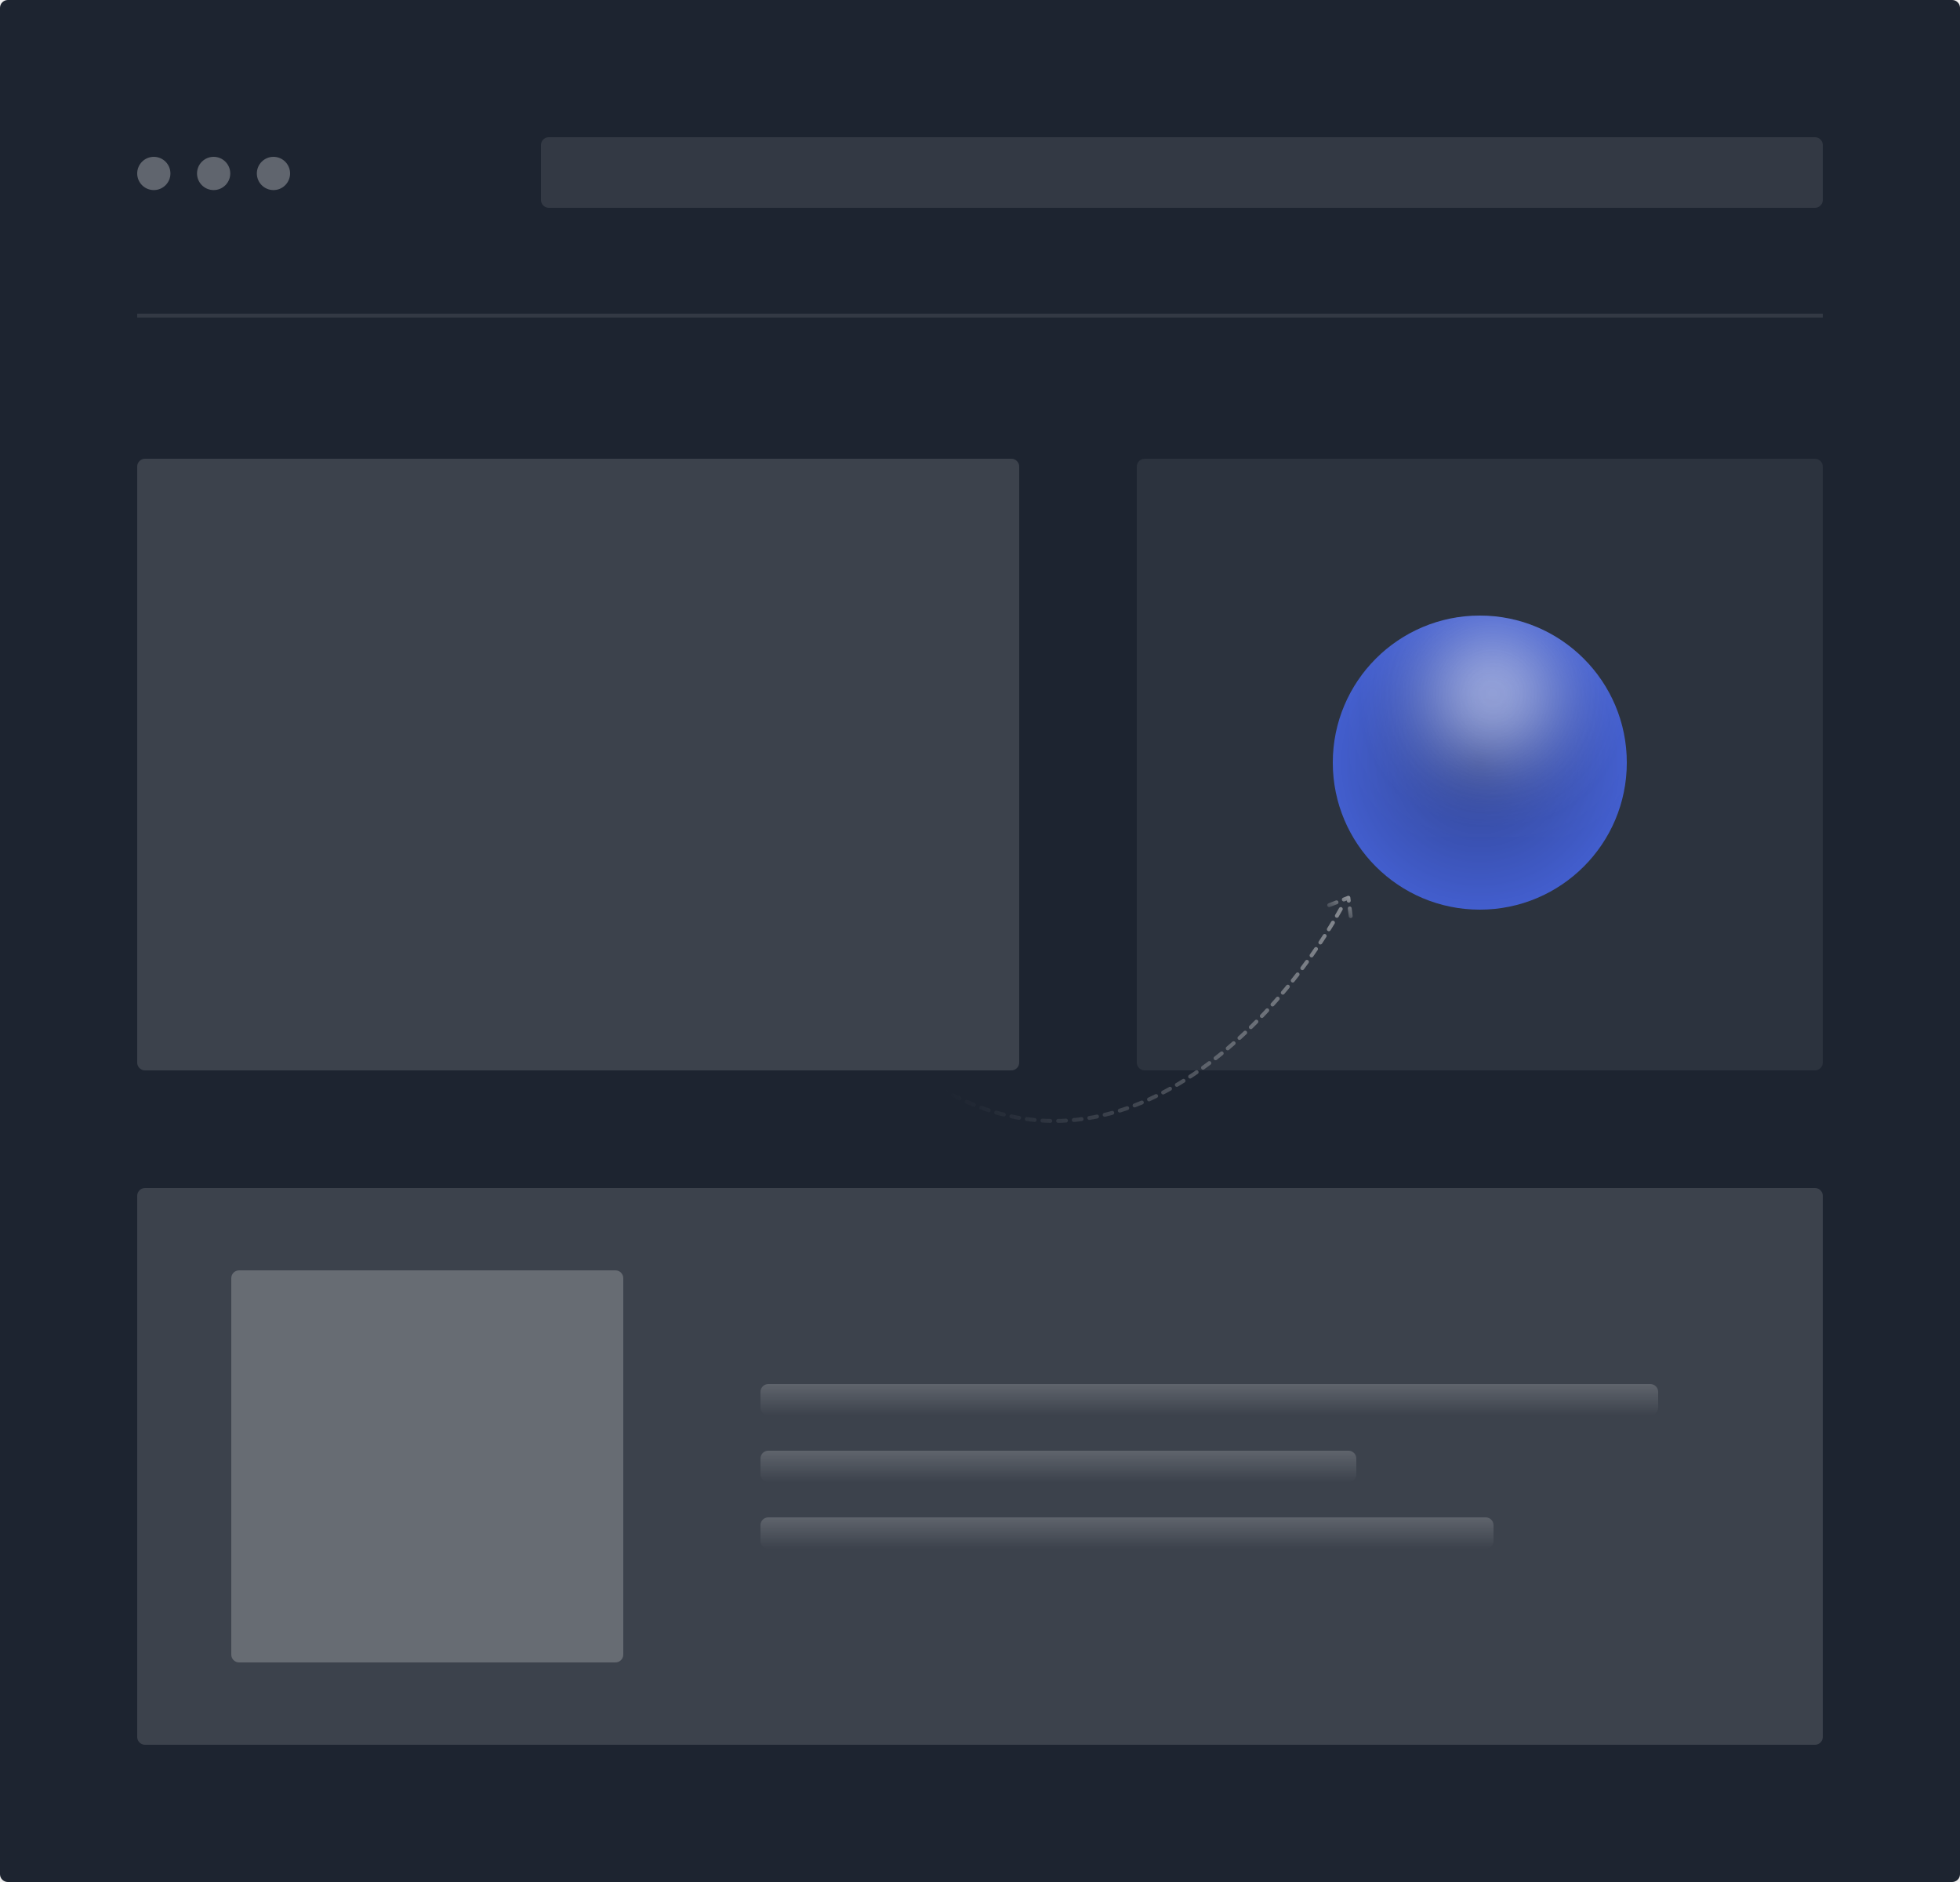
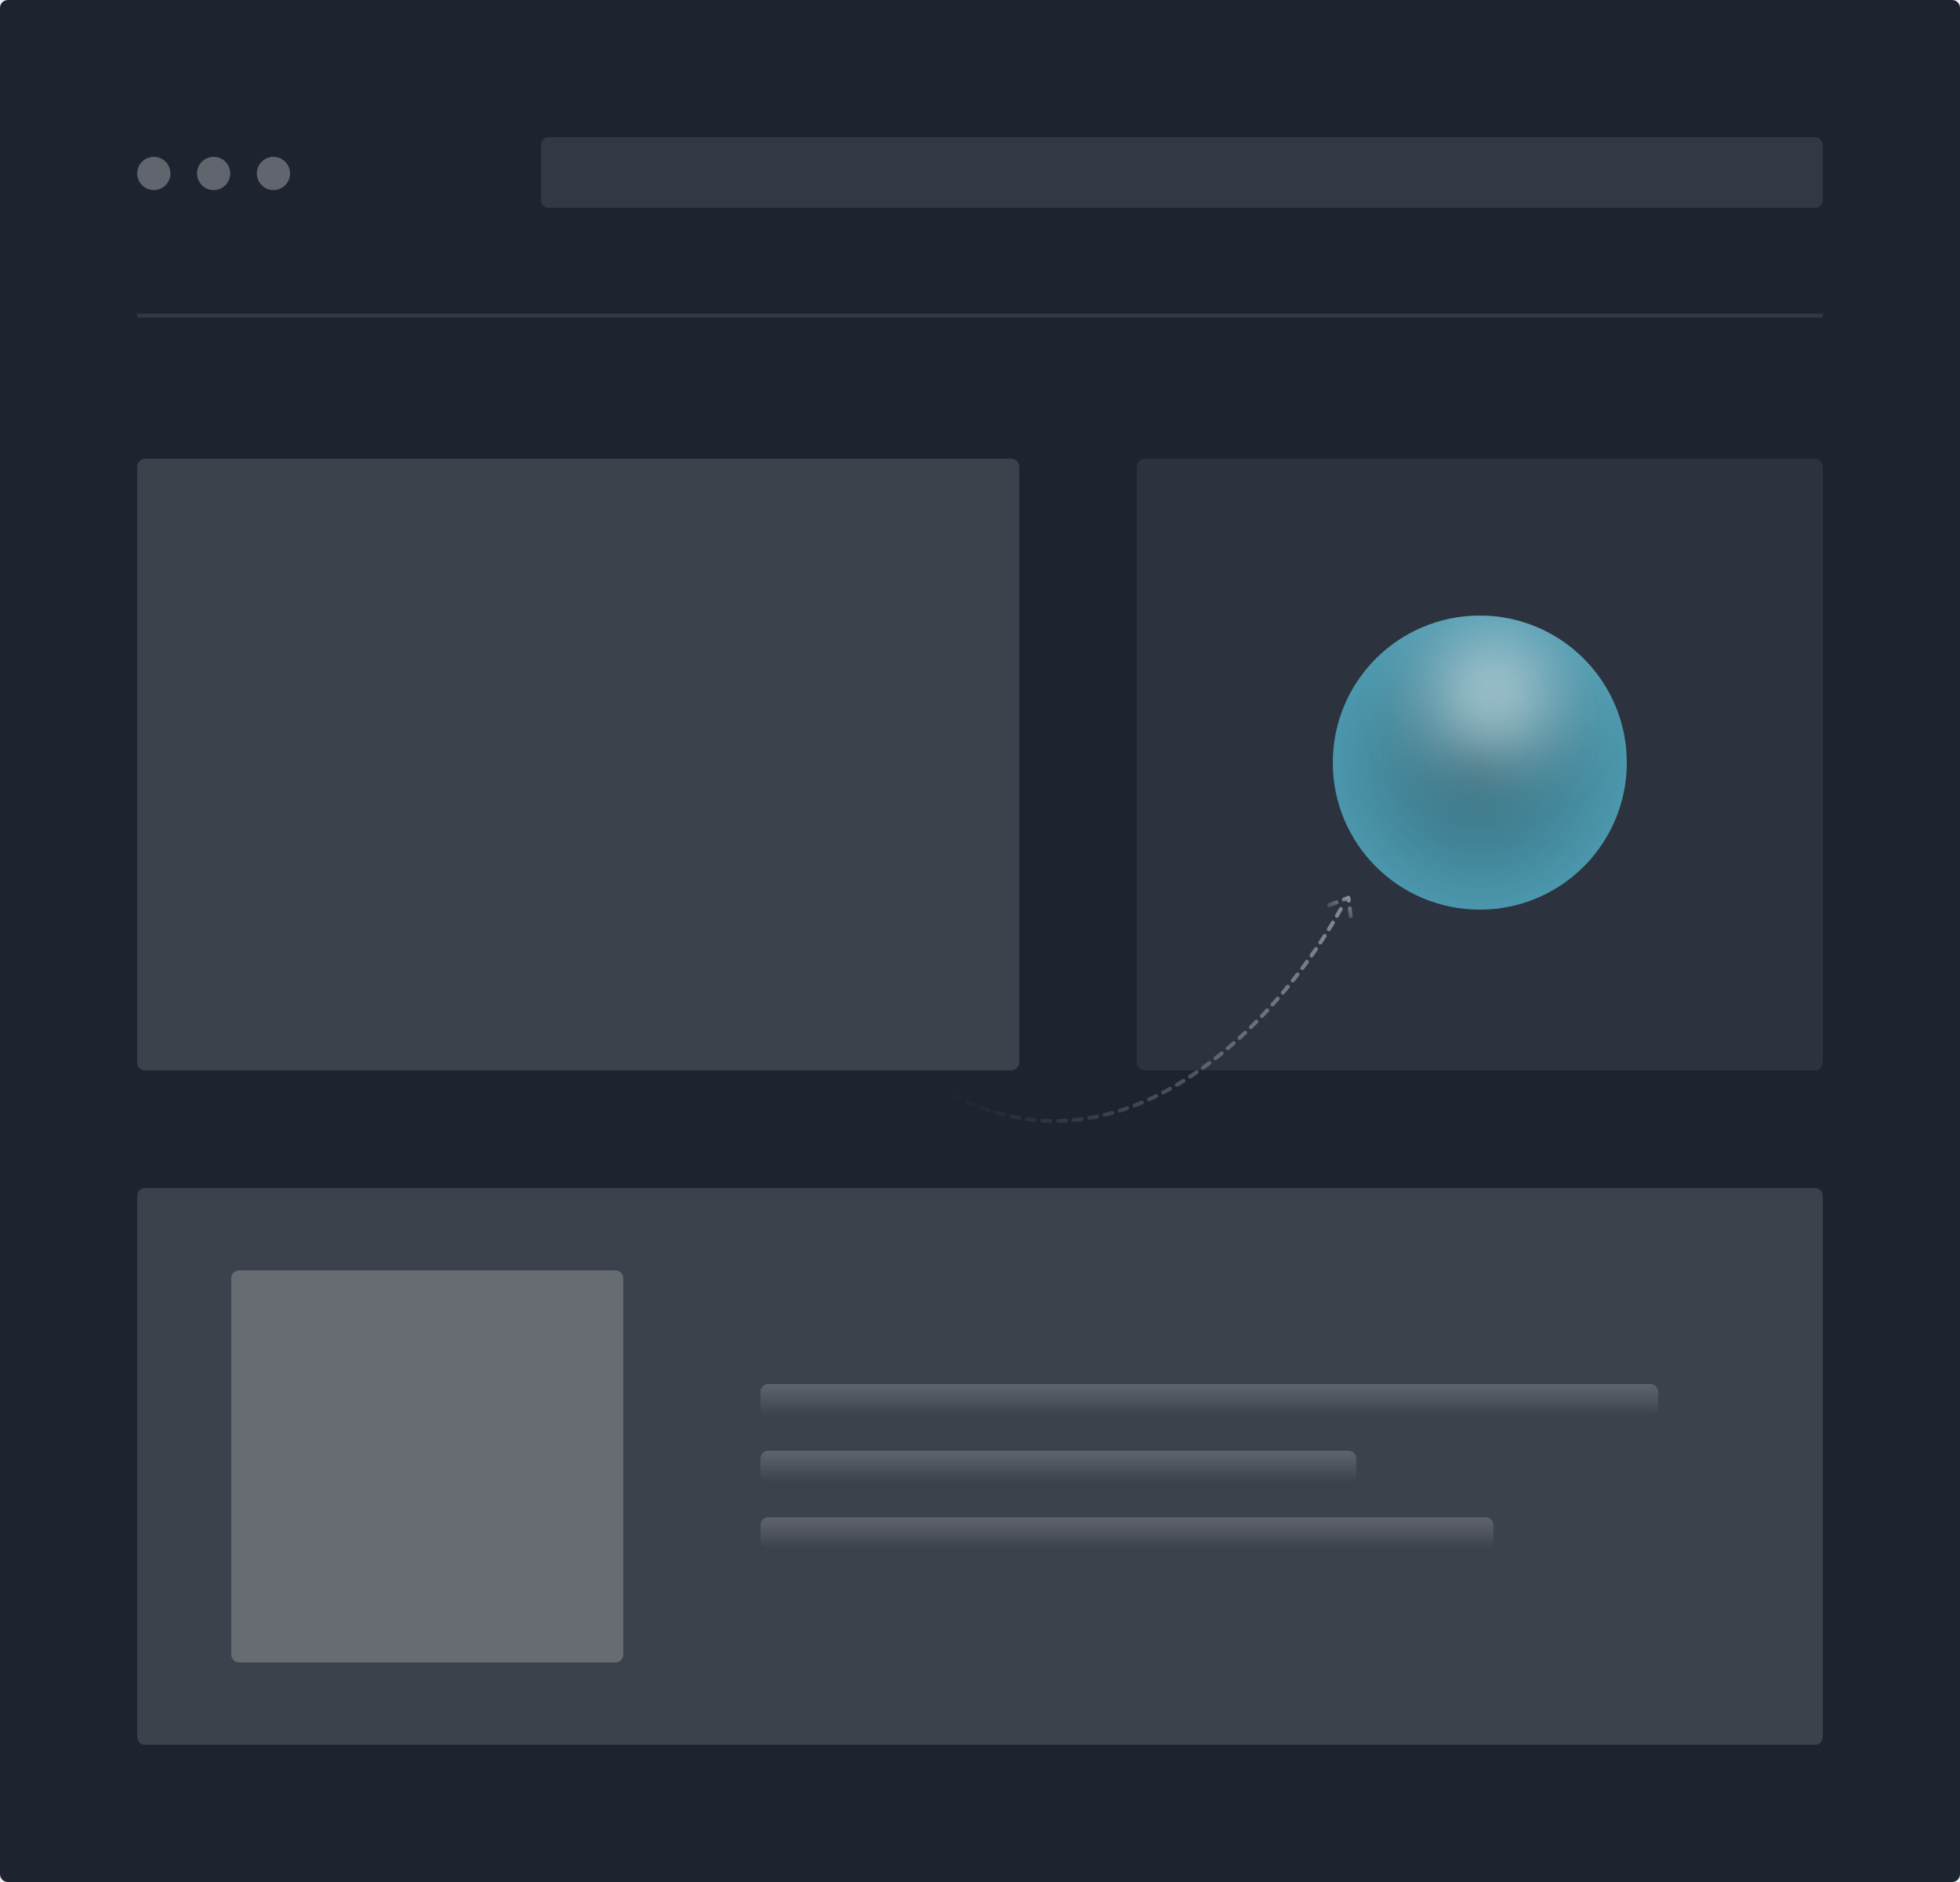
<svg xmlns="http://www.w3.org/2000/svg" width="500" height="480" viewBox="0 0 500 480" fill="none">
  <rect width="500" height="480" rx="2" fill="#1D2430" />
  <rect x="35" y="117" width="225" height="156" rx="2" fill="white" fill-opacity="0.14" />
  <line opacity="0.1" x1="35" y1="80.5" x2="465" y2="80.5" stroke="white" />
  <rect x="290" y="117" width="175" height="156" rx="2" fill="white" fill-opacity="0.07" />
  <rect x="35" y="303" width="430" height="142" rx="2" fill="white" fill-opacity="0.14" />
  <rect x="194" y="353" width="229" height="8" rx="2" fill="url(#paint0_linear_62_128)" fill-opacity="0.18" />
  <rect x="194" y="370" width="152" height="8" rx="2" fill="url(#paint1_linear_62_128)" fill-opacity="0.18" />
  <rect x="194" y="387" width="187" height="8" rx="2" fill="url(#paint2_linear_62_128)" fill-opacity="0.18" />
  <rect x="59" y="324" width="100" height="100" rx="2" fill="white" fill-opacity="0.22" />
  <rect opacity="0.1" x="138" y="35" width="327" height="18" rx="2" fill="white" />
  <circle opacity="0.3" cx="39.239" cy="44.239" r="4.239" fill="white" />
  <circle opacity="0.3" cx="54.5" cy="44.239" r="4.239" fill="white" />
  <circle opacity="0.3" cx="69.761" cy="44.239" r="4.239" fill="white" />
-   <circle opacity="0.8" cx="377.5" cy="194.5" r="37.5" fill="#4A6CF7" />
+   <circle opacity="0.8" cx="377.5" cy="194.5" r="37.5" fill="#54b4cd" />
  <mask id="mask0_62_128" style="mask-type:alpha" maskUnits="userSpaceOnUse" x="340" y="157" width="75" height="75">
-     <circle opacity="0.8" cx="377.5" cy="194.5" r="37.5" fill="#4A6CF7" />
+     <circle opacity="0.8" cx="377.5" cy="194.5" r="37.5" fill="#54b4cd" />
  </mask>
  <g mask="url(#mask0_62_128)">
    <circle opacity="0.8" cx="377.5" cy="194.5" r="37.5" fill="url(#paint3_radial_62_128)" />
    <g opacity="0.8" filter="url(#filter0_f_62_128)">
      <circle cx="380.809" cy="176.853" r="15.441" fill="white" />
    </g>
  </g>
  <path d="M342.034 231.847C324.964 262.749 277.939 313.186 226.394 267.718" stroke="url(#paint4_linear_62_128)" stroke-linecap="round" stroke-linejoin="round" stroke-dasharray="2 2" />
  <path d="M339.077 230.867L343.973 228.971L344.562 233.656" stroke="url(#paint5_linear_62_128)" stroke-linecap="round" stroke-linejoin="round" stroke-dasharray="2 2" />
  <defs>
    <filter id="filter0_f_62_128" x="344.368" y="140.412" width="72.882" height="72.882" filterUnits="userSpaceOnUse" color-interpolation-filters="sRGB">
      <feFlood flood-opacity="0" result="BackgroundImageFix" />
      <feBlend mode="normal" in="SourceGraphic" in2="BackgroundImageFix" result="shape" />
      <feGaussianBlur stdDeviation="10.5" result="effect1_foregroundBlur_62_128" />
    </filter>
    <linearGradient id="paint0_linear_62_128" x1="308.5" y1="353" x2="308.5" y2="361" gradientUnits="userSpaceOnUse">
      <stop stop-color="white" />
      <stop offset="1" stop-color="white" stop-opacity="0" />
    </linearGradient>
    <linearGradient id="paint1_linear_62_128" x1="270" y1="370" x2="270" y2="378" gradientUnits="userSpaceOnUse">
      <stop stop-color="white" />
      <stop offset="1" stop-color="white" stop-opacity="0" />
    </linearGradient>
    <linearGradient id="paint2_linear_62_128" x1="287.5" y1="387" x2="287.5" y2="395" gradientUnits="userSpaceOnUse">
      <stop stop-color="white" />
      <stop offset="1" stop-color="white" stop-opacity="0" />
    </linearGradient>
    <radialGradient id="paint3_radial_62_128" cx="0" cy="0" r="1" gradientUnits="userSpaceOnUse" gradientTransform="translate(377.5 194.5) rotate(90) scale(40.2574)">
      <stop stop-opacity="0.47" />
      <stop offset="1" stop-opacity="0" />
    </radialGradient>
    <linearGradient id="paint4_linear_62_128" x1="358.554" y1="226.723" x2="242.956" y2="282.349" gradientUnits="userSpaceOnUse">
      <stop stop-color="white" stop-opacity="0.48" />
      <stop offset="1" stop-color="white" stop-opacity="0" />
    </linearGradient>
    <linearGradient id="paint5_linear_62_128" x1="343.992" y1="228.548" x2="340.23" y2="234.571" gradientUnits="userSpaceOnUse">
      <stop stop-color="white" stop-opacity="0.48" />
      <stop offset="1" stop-color="white" stop-opacity="0" />
    </linearGradient>
  </defs>
</svg>
